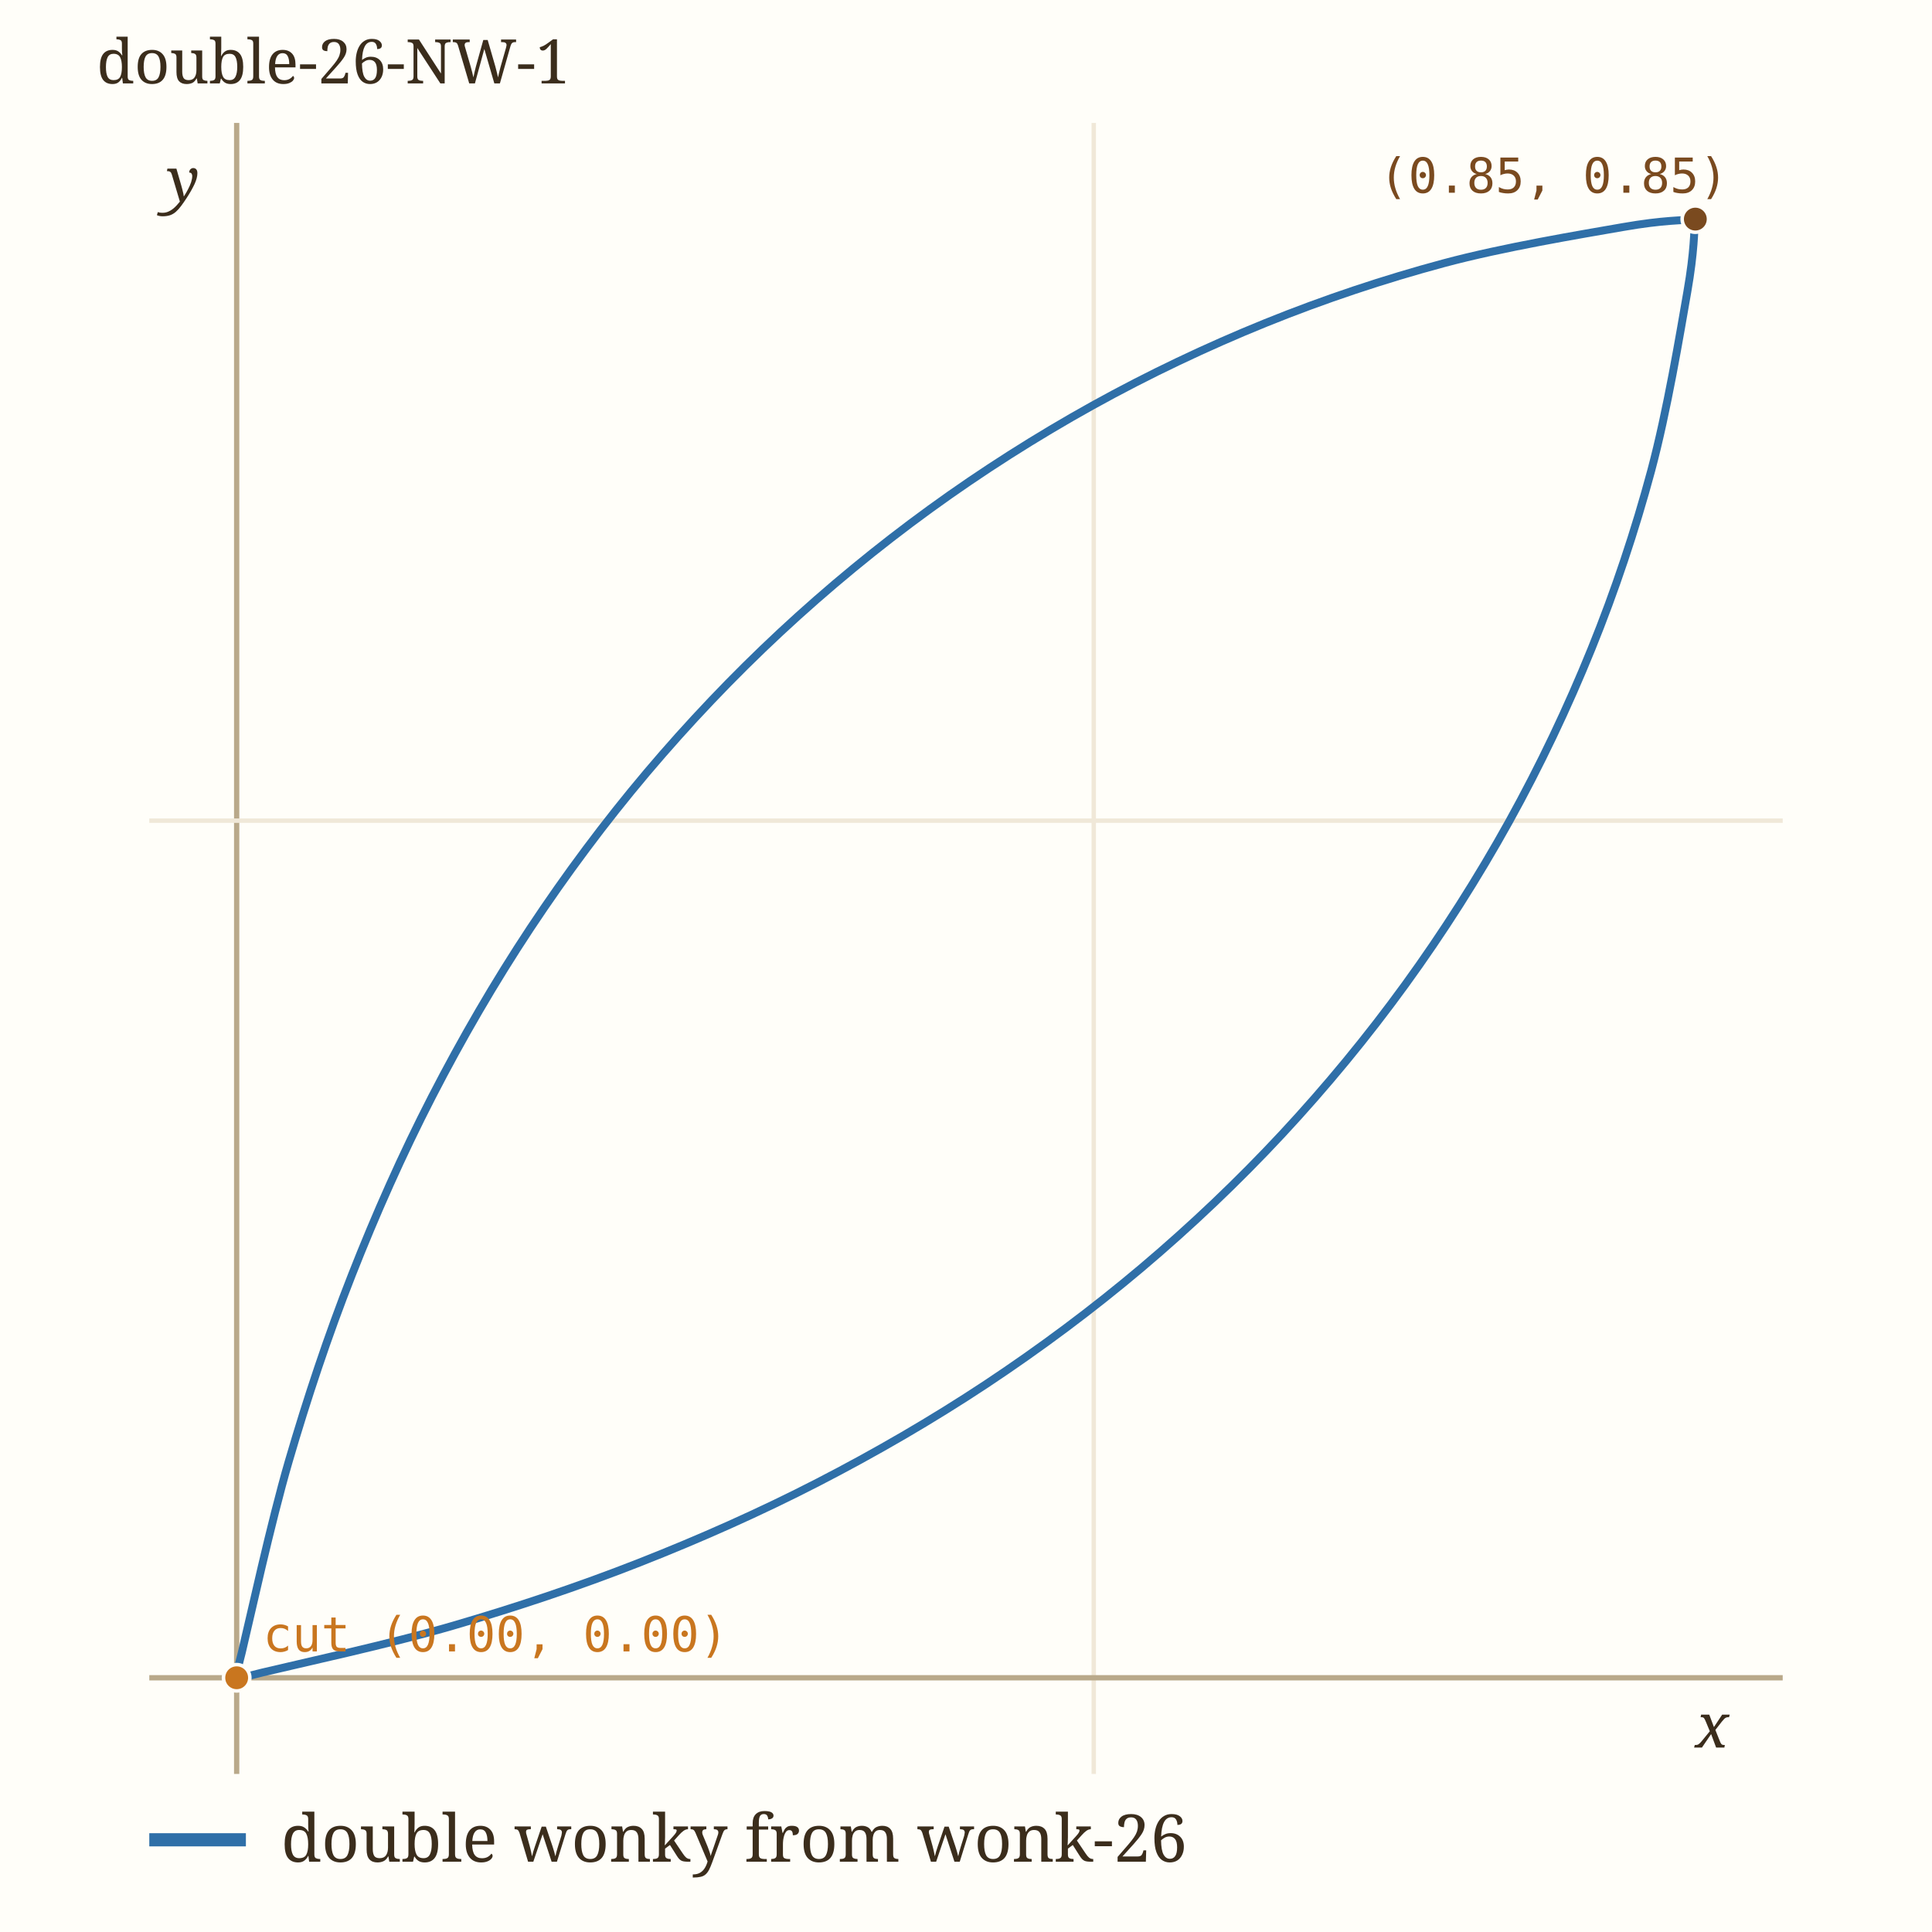
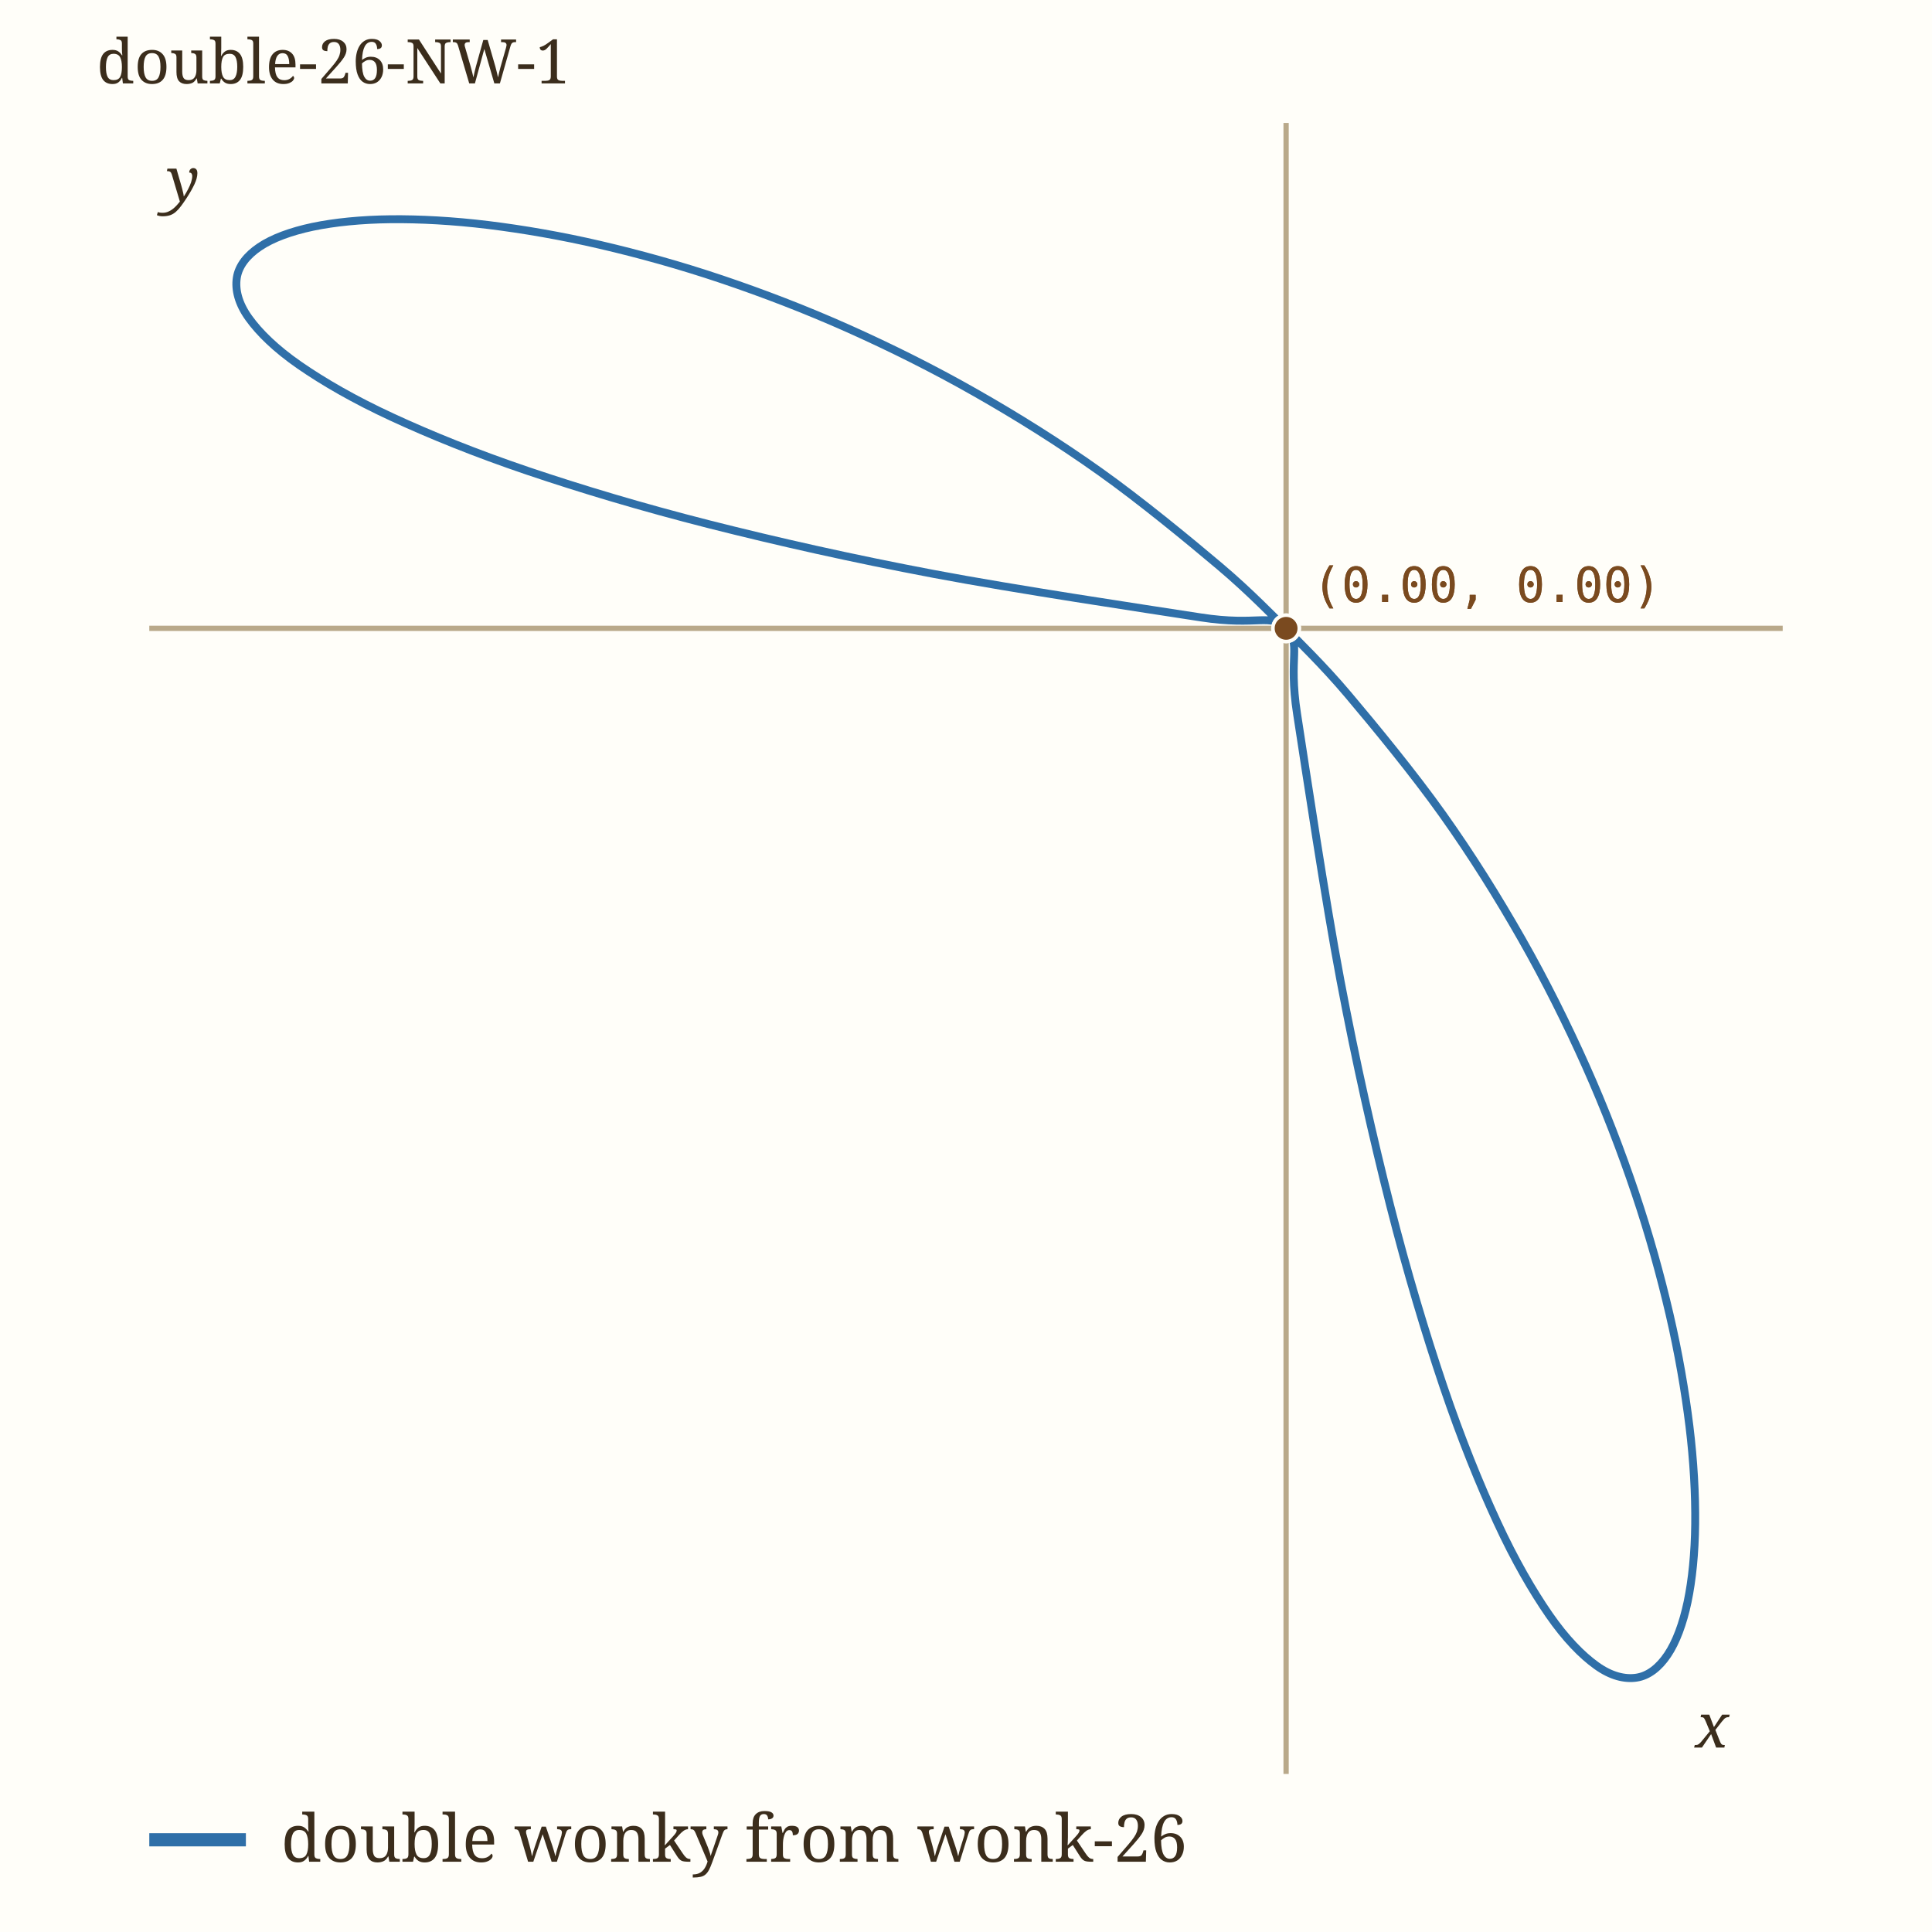
<svg xmlns="http://www.w3.org/2000/svg" viewBox="0 0 440 440" width="440" height="440" role="img" aria-label="double-26-NW-1" data-panel="double-26-NW-1">
  <rect x="0" y="0" width="440" height="440" fill="#fffef9" />
  <clipPath id="clip-double-26-NW-1">
    <rect x="34" y="28" width="372" height="376" />
  </clipPath>
  <g clip-path="url(#clip-double-26-NW-1)">
-     <line x1="53.9" x2="53.9" y1="28" y2="404" stroke="#b9a98a" stroke-width="1.2" />
-     <line x1="249.1" x2="249.1" y1="28" y2="404" stroke="#f0e8d8" stroke-width="1" />
-     <text x="249.1" y="418.0" font-family="ui-monospace, Menlo, monospace" font-size="11" fill="#9c8a6a" text-anchor="middle">0.5</text>
-     <line x1="34" x2="406" y1="382.1" y2="382.1" stroke="#b9a98a" stroke-width="1.2" />
-     <line x1="34" x2="406" y1="186.9" y2="186.9" stroke="#f0e8d8" stroke-width="1" />
-     <text x="28.0" y="190.9" font-family="ui-monospace, Menlo, monospace" font-size="11" fill="#9c8a6a" text-anchor="end">0.5</text>
-     <path d="M386.07,49.93 C383.31,50.23 379.05,50.06 369.50,51.73 C359.96,53.40 342.36,56.31 328.81,59.95 C315.26,63.59 301.53,68.16 288.21,73.56 C274.88,78.96 261.61,85.27 248.87,92.33 C236.13,99.40 223.64,107.34 211.79,115.94 C199.93,124.55 188.49,133.98 177.74,143.98 C166.99,153.99 156.78,164.74 147.28,175.98 C137.79,187.22 128.93,199.12 120.78,211.41 C112.64,223.71 105.18,236.58 98.40,249.74 C91.62,262.91 85.56,276.56 80.12,290.40 C74.68,304.24 69.95,318.47 65.77,332.78 C61.60,347.10 57.06,368.09 55.08,376.30 C53.11,384.51 53.16,381.30 53.93,382.07 C54.70,382.84 51.49,382.89 59.70,380.92 C67.91,378.94 88.90,374.40 103.22,370.23 C117.53,366.05 131.76,361.32 145.60,355.88 C159.44,350.44 173.09,344.38 186.26,337.60 C199.42,330.82 212.29,323.36 224.59,315.22 C236.88,307.07 248.78,298.21 260.02,288.72 C271.26,279.22 282.01,269.01 292.02,258.26 C302.02,247.51 311.45,236.07 320.06,224.21 C328.66,212.36 336.60,199.87 343.67,187.13 C350.73,174.39 357.04,161.12 362.44,147.79 C367.84,134.47 372.41,120.74 376.05,107.19 C379.69,93.64 382.60,76.04 384.27,66.50 C385.94,56.95 385.77,52.69 386.07,49.93" fill="none" stroke="#2f6fa8" stroke-width="1.8" stroke-linecap="round" data-path="double-26-NW-1" />
-     <circle cx="386.1" cy="49.9" r="3" fill="#7a4a1f" stroke="#fffef9" stroke-width="0.8" />
-     <text x="314.1" y="43.9" font-family="ui-monospace, Menlo, monospace" font-size="11" fill="#7a4a1f">(0.85, 0.85)</text>
-     <circle cx="53.9" cy="382.1" r="3" fill="#c9761f" stroke="#fffef9" stroke-width="0.8" />
-     <text x="59.9" y="376.1" font-family="ui-monospace, Menlo, monospace" font-size="11" fill="#c9761f">cut (0.00, 0.00)</text>
+     <line x1="292.9" x2="292.9" y1="28" y2="404" stroke="#b9a98a" stroke-width="1.2" />
+     <line x1="34" x2="406" y1="143.1" y2="143.1" stroke="#b9a98a" stroke-width="1.2" />
+     <path d="M292.87,143.13 C290.34,140.77 284.78,134.88 277.72,128.93 C270.67,122.98 259.80,114.03 250.53,107.44 C241.26,100.85 231.67,94.85 222.10,89.41 C212.54,83.97 202.74,79.10 193.12,74.80 C183.49,70.50 173.75,66.77 164.34,63.60 C154.94,60.43 145.54,57.83 136.68,55.77 C127.82,53.71 119.13,52.22 111.17,51.24 C103.22,50.27 95.61,49.86 88.94,49.93 C82.28,50.00 76.16,50.62 71.19,51.66 C66.22,52.71 62.00,54.28 59.13,56.22 C56.25,58.15 54.34,60.57 53.93,63.27 C53.52,65.97 54.28,69.11 56.66,72.42 C59.04,75.74 62.78,79.42 68.22,83.19 C73.66,86.95 80.62,91.00 89.30,95.01 C97.99,99.03 108.31,103.23 120.34,107.30 C132.38,111.36 146.12,115.50 161.50,119.41 C176.89,123.31 194.00,127.18 212.66,130.71 C231.31,134.24 260.04,138.53 273.41,140.60 C286.77,142.67 289.20,139.47 292.87,143.13 C296.53,146.80 293.33,149.23 295.40,162.59 C297.47,175.96 301.76,204.69 305.29,223.34 C308.82,242.00 312.69,259.11 316.59,274.50 C320.50,289.88 324.64,303.62 328.70,315.66 C332.77,327.69 336.97,338.01 340.99,346.70 C345.00,355.38 349.05,362.34 352.81,367.78 C356.58,373.22 360.26,376.96 363.58,379.34 C366.89,381.72 370.03,382.48 372.73,382.07 C375.43,381.66 377.85,379.75 379.78,376.87 C381.72,374.00 383.29,369.78 384.34,364.81 C385.38,359.84 386.00,353.72 386.07,347.06 C386.14,340.39 385.73,332.78 384.76,324.83 C383.78,316.87 382.29,308.18 380.23,299.32 C378.17,290.46 375.57,281.06 372.40,271.66 C369.23,262.25 365.50,252.51 361.20,242.88 C356.90,233.26 352.03,223.46 346.59,213.90 C341.15,204.33 335.15,194.74 328.56,185.47 C321.97,176.20 313.02,165.33 307.07,158.28 C301.12,151.22 295.23,145.66 292.87,143.13" fill="none" stroke="#2f6fa8" stroke-width="1.8" stroke-linecap="round" data-path="double-26-NW-1" />
+     <circle cx="292.9" cy="143.1" r="3" fill="#7a4a1f" stroke="#fffef9" stroke-width="0.8" />
+     <text x="298.9" y="137.1" font-family="ui-monospace, Menlo, monospace" font-size="11" fill="#7a4a1f">(0.00, 0.00)</text>
+     <circle cx="292.9" cy="143.1" r="3" fill="#7a4a1f" stroke="#fffef9" stroke-width="0.8" />
+     <text x="298.9" y="137.1" font-family="ui-monospace, Menlo, monospace" font-size="11" fill="#7a4a1f">(0.00, 0.00)</text>
  </g>
  <text x="386.1" y="398.0" font-family="Georgia, serif" font-size="14" font-style="italic" fill="#3b2d1c">x</text>
  <text x="38.0" y="45.9" font-family="Georgia, serif" font-size="14" font-style="italic" fill="#3b2d1c">y</text>
  <text x="22" y="19" font-family="Georgia, serif" font-size="14" fill="#3b2d1c">double-26-NW-1</text>
  <line x1="34" x2="56" y1="419" y2="419" stroke="#2f6fa8" stroke-width="3" />
  <text x="64" y="424" font-family="Georgia, serif" font-size="15" fill="#3b2d1c">double wonky from wonk-26</text>
</svg>
